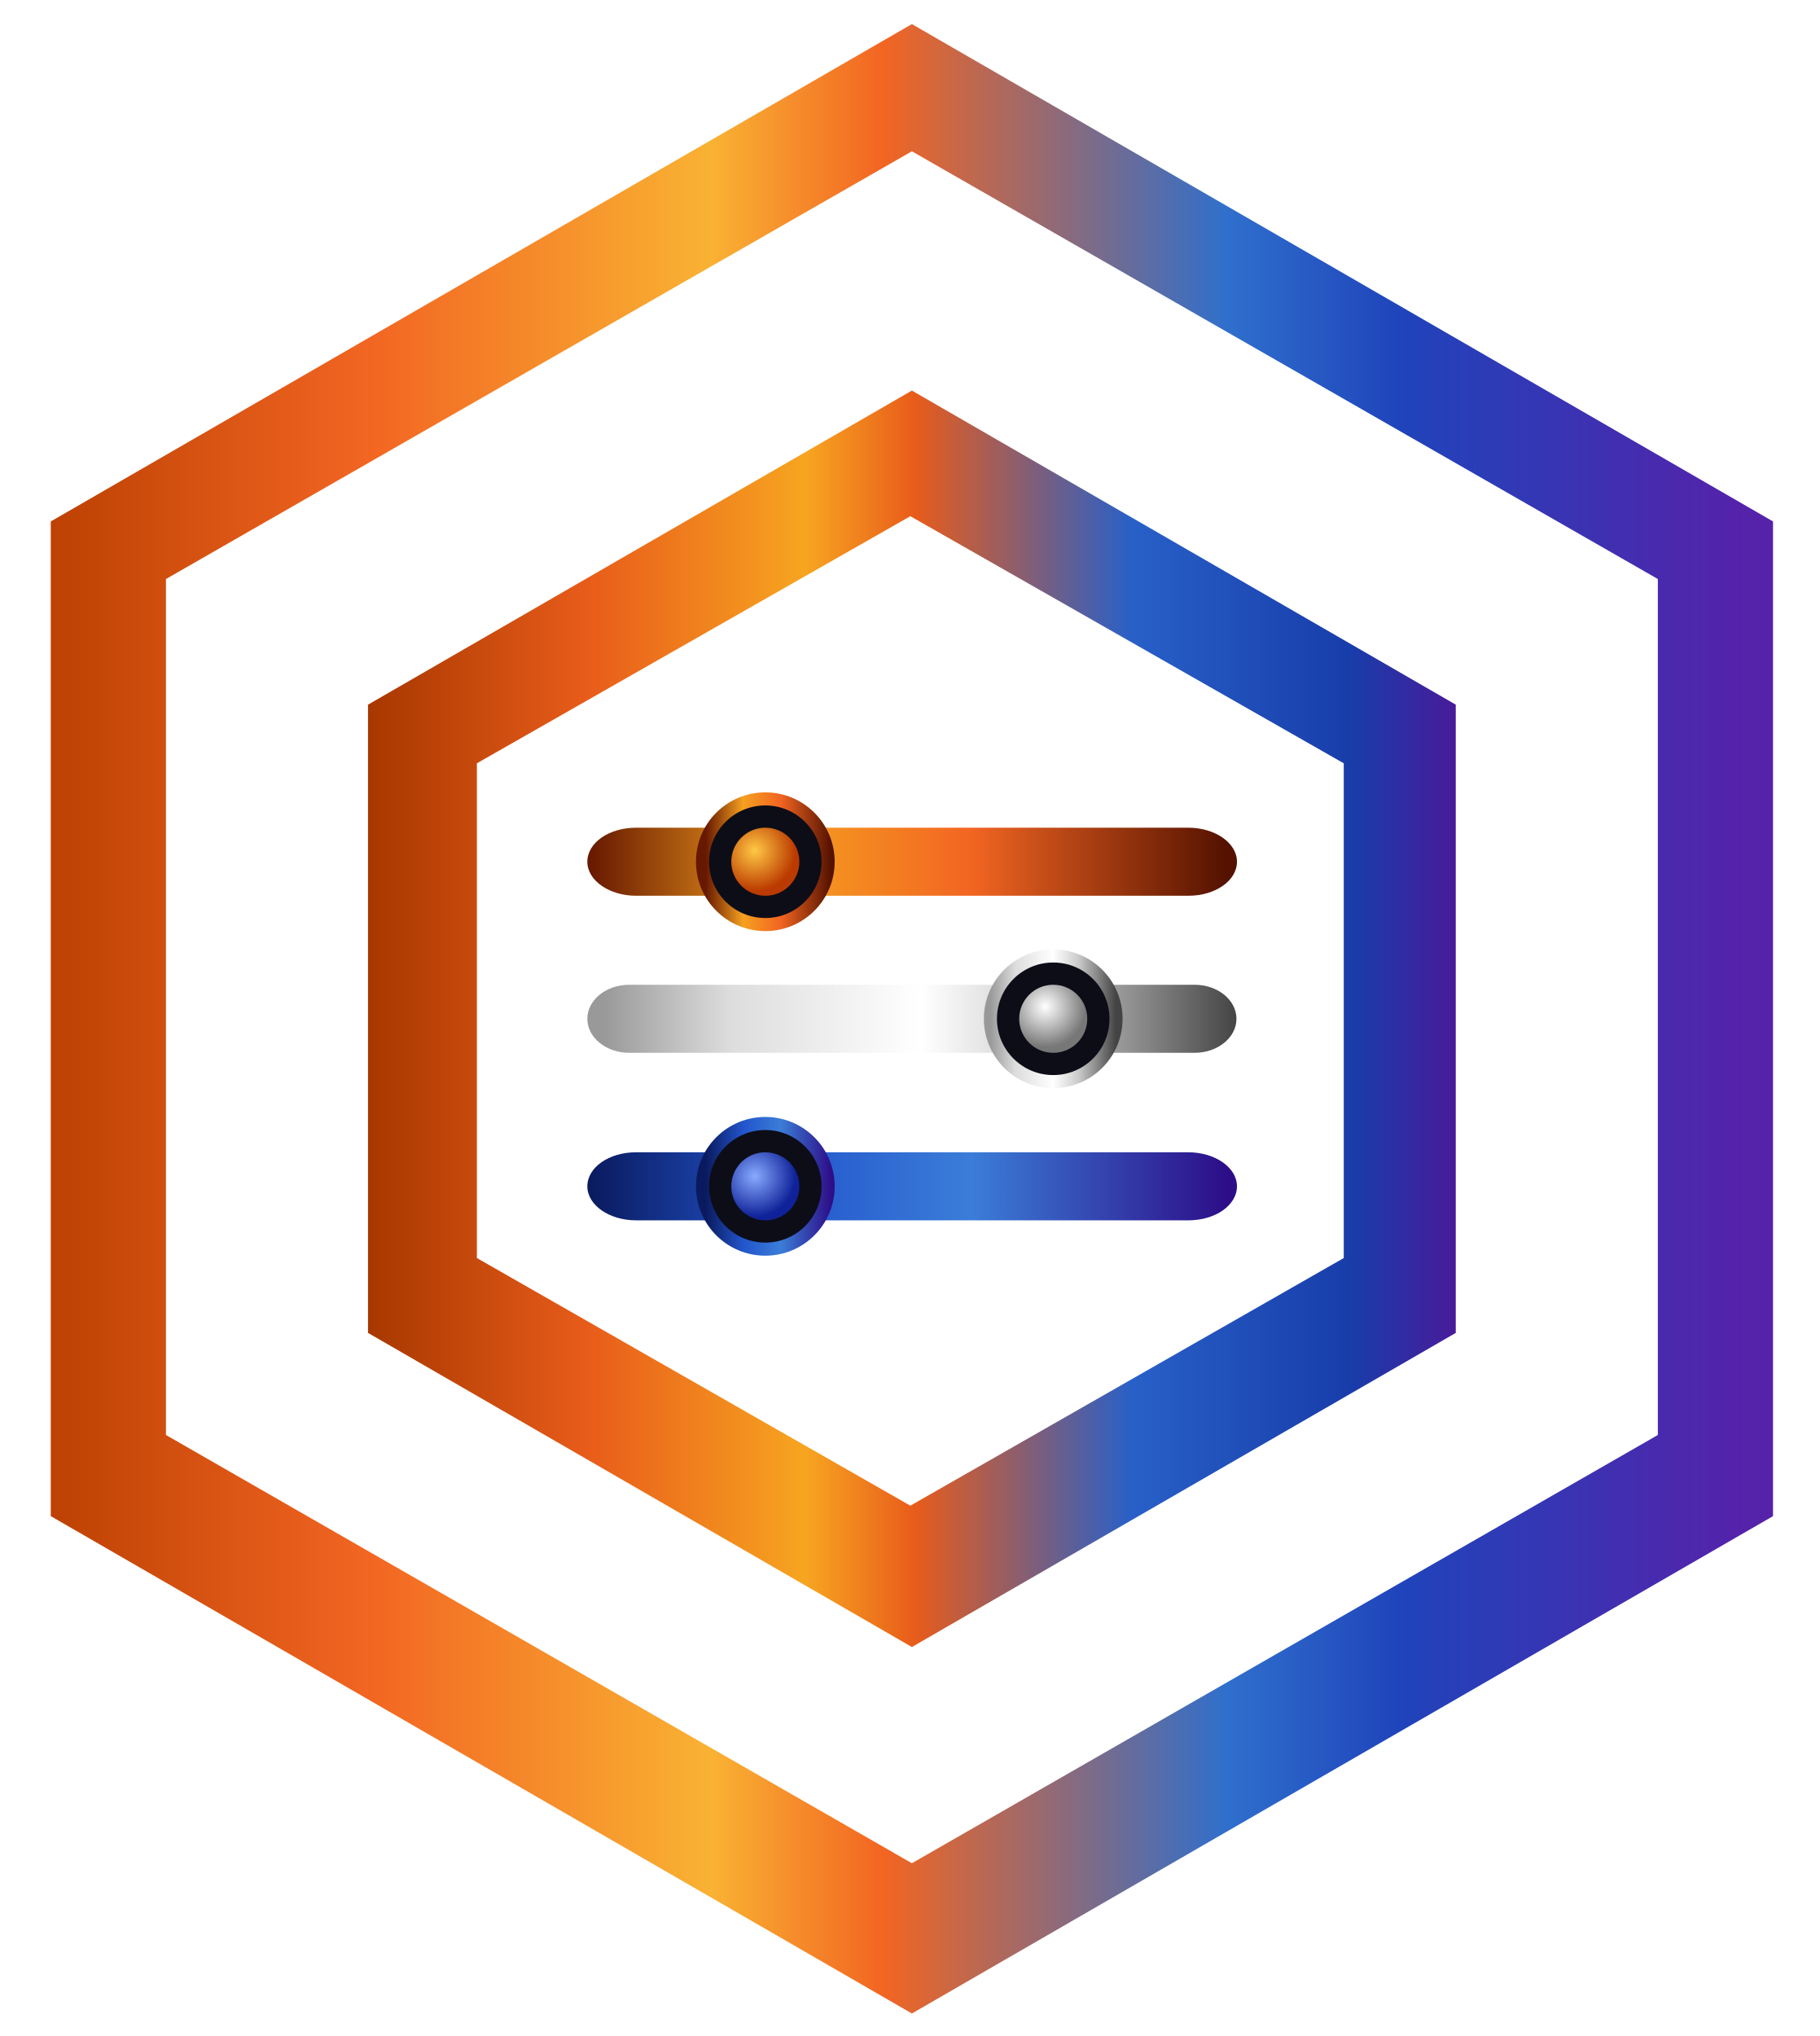
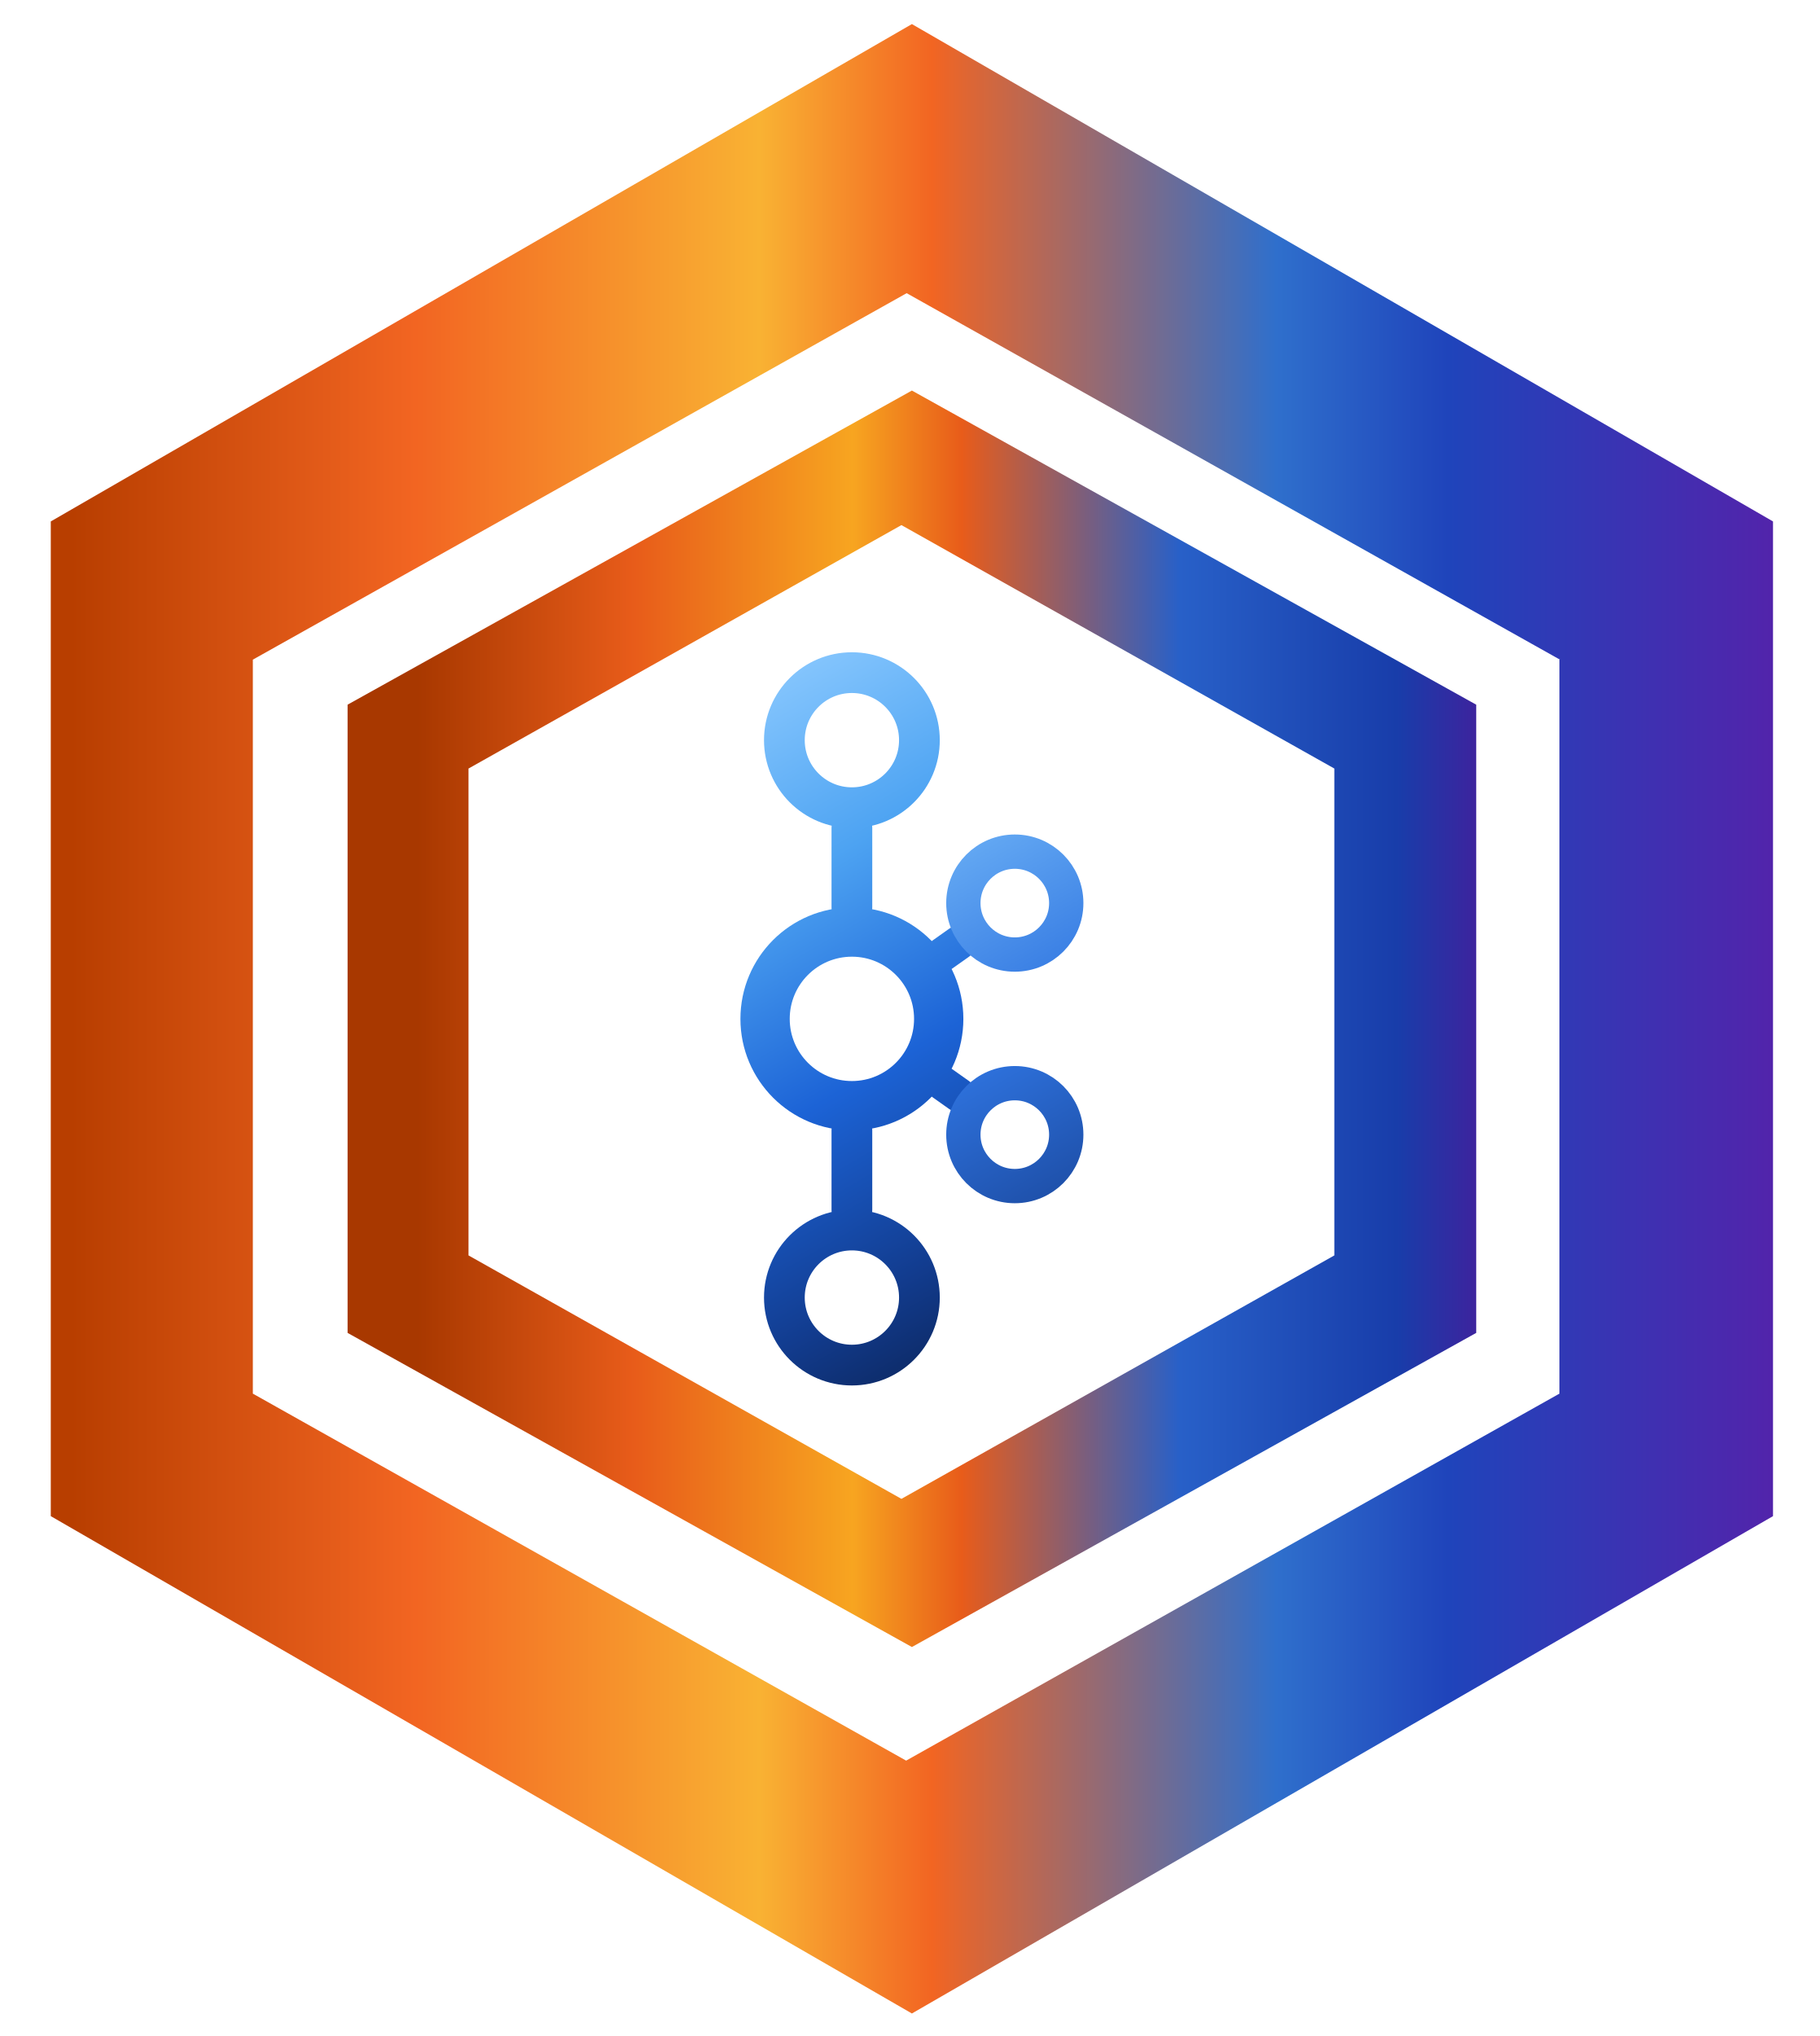
- <svg xmlns="http://www.w3.org/2000/svg" id="_Слой_1" data-name="Слой_1" version="1.1" viewBox="0 0 347.6 388.9">
+ <svg xmlns="http://www.w3.org/2000/svg" id="_Слой_1" version="1.1" viewBox="0 0 347.6 388.9">
  <defs>
    <style>
      .st0, .st1, .st2 {
        fill-rule: evenodd;
      }

+       .st0, .st3 {
+         fill: #0d0d18;
+       }
+ 
      .st0, .st3, .st4 {
        display: none;
-       }
- 
-       .st0, .st3, .st5 {
-         fill: #0d0d18;
      }

      .st1 {
        fill: url(#_Безымянный_градиент_2);
      }

-       .st6 {
-         fill: url(#_Безымянный_градиент_5);
-       }
- 
-       .st7, .st8, .st9, .st10 {
+       .st5 {
        fill: none;
-       }
- 
-       .st8 {
-         stroke: url(#_Безымянный_градиент_10);
-       }
- 
-       .st8, .st9, .st10 {
-         stroke-width: 2.5px;
-       }
- 
-       .st11 {
-         fill: url(#_Безымянный_градиент_9);
-       }
- 
-       .st12 {
-         fill: url(#_Безымянный_градиент_11);
      }

      .st4 {
        fill: #0b0b14;
      }

-       .st9 {
-         stroke: url(#_Безымянный_градиент_7);
-       }
- 
      .st2 {
        fill: url(#_Безымянный_градиент);
      }

-       .st10 {
-         stroke: url(#_Безымянный_градиент_4);
-       }
- 
-       .st13 {
-         fill: url(#_Безымянный_градиент_8);
-       }
- 
-       .st14 {
-         fill: url(#_Безымянный_градиент_3);
-       }
- 
-       .st15 {
+       .st6 {
        clip-path: url(#clippath);
-       }
- 
-       .st16 {
-         fill: url(#_Безымянный_градиент_6);
      }
    </style>
    <clipPath id="clippath">
-       <circle class="st7" cx="174.2" cy="194.6" r="240" />
+       <circle class="st5" cx="174.2" cy="194.6" r="240" />
    </clipPath>
-     <linearGradient id="_Безымянный_градиент" data-name="Безымянный градиент" x1="-795.6" y1="734.3" x2="-794.6" y2="734.3" gradientTransform="translate(261756.6 279226.7) scale(329 -380)" gradientUnits="userSpaceOnUse">
+     <linearGradient id="_Безымянный_градиент" data-name="Безымянный градиент" x1="-2360.8" y1="732.5" x2="-2359.8" y2="732.5" gradientTransform="translate(776716.6 278536.7) scale(329 -380)" gradientUnits="userSpaceOnUse">
      <stop offset="0" stop-color="#b83e00" />
      <stop offset=".2" stop-color="#f26522" />
      <stop offset=".4" stop-color="#f9b233" />
      <stop offset=".5" stop-color="#f26522" />
      <stop offset=".7" stop-color="#2f6fcc" />
      <stop offset=".8" stop-color="#1f44bb" />
      <stop offset="1" stop-color="#52a" />
    </linearGradient>
-     <linearGradient id="_Безымянный_градиент_2" data-name="Безымянный градиент 2" x1="-794.3" y1="733.9" x2="-793.3" y2="733.9" gradientTransform="translate(165126.5 176318.9) scale(207.8 -240)" gradientUnits="userSpaceOnUse">
+     <linearGradient id="_Безымянный_градиент_2" data-name="Безымянный градиент 2" x1="-2356.7" y1="731" x2="-2355.7" y2="731" gradientTransform="translate(489802.5 175628.9) scale(207.8 -240)" gradientUnits="userSpaceOnUse">
      <stop offset="0" stop-color="#a83800" />
      <stop offset=".2" stop-color="#e85c1a" />
      <stop offset=".4" stop-color="#f7a520" />
      <stop offset=".5" stop-color="#e85c1a" />
      <stop offset=".7" stop-color="#2860c8" />
      <stop offset=".9" stop-color="#183daa" />
      <stop offset="1" stop-color="#4a1a99" />
    </linearGradient>
-     <linearGradient id="_Безымянный_градиент_3" data-name="Безымянный градиент 3" x1="-789.9" y1="713.4" x2="-788.5" y2="713.4" gradientTransform="translate(68833.9 9439.3) scale(87 -13)" gradientUnits="userSpaceOnUse">
-       <stop offset="0" stop-color="#661800" />
-       <stop offset=".3" stop-color="#f5a020" />
-       <stop offset=".6" stop-color="#f26522" />
-       <stop offset="1" stop-color="#551200" />
+     <linearGradient id="netGrad" x1="10" y1="5" x2="100" y2="160" gradientUnits="userSpaceOnUse">
+       <stop offset="0" stop-color="#8ecbff" />
+       <stop offset=".28" stop-color="#4da3f2" />
+       <stop offset=".55" stop-color="#1c63d6" />
+       <stop offset=".8" stop-color="#123c8f" />
+       <stop offset="1" stop-color="#0a1f4d" />
    </linearGradient>
-     <linearGradient id="_Безымянный_градиент_4" data-name="Безымянный градиент 4" x1="-767.3" y1="723.3" x2="-766.3" y2="723.3" gradientTransform="translate(18549.9 17524.9) scale(24 -24)" gradientUnits="userSpaceOnUse">
-       <stop offset="0" stop-color="#661800" />
-       <stop offset=".3" stop-color="#f5a020" />
-       <stop offset=".6" stop-color="#f26522" />
-       <stop offset="1" stop-color="#551200" />
+     <linearGradient id="netGradSoft" x1="10" y1="5" x2="100" y2="160" gradientUnits="userSpaceOnUse">
+       <stop offset="0" stop-color="#bfe2ff" />
+       <stop offset=".3" stop-color="#6fb4f7" />
+       <stop offset=".6" stop-color="#2f74e0" />
+       <stop offset="1" stop-color="#0f2f78" />
    </linearGradient>
-     <radialGradient id="_Безымянный_градиент_5" data-name="Безымянный градиент 5" cx="-741.2" cy="713.6" fx="-741.2" fy="713.6" r=".6" gradientTransform="translate(9779.8 9439.3) scale(13 -13)" gradientUnits="userSpaceOnUse">
-       <stop offset="0" stop-color="#ffc844" />
-       <stop offset="1" stop-color="#bb3a00" />
-     </radialGradient>
-     <linearGradient id="_Безымянный_градиент_6" data-name="Безымянный градиент 6" x1="-790.6" y1="712.8" x2="-789.4" y2="712.8" gradientTransform="translate(79965.8 9461.3) scale(101 -13)" gradientUnits="userSpaceOnUse">
-       <stop offset="0" stop-color="#999" />
-       <stop offset=".2" stop-color="#ddd" />
-       <stop offset=".5" stop-color="#fff" />
-       <stop offset=".7" stop-color="#ccc" />
-       <stop offset="1" stop-color="#444" />
-     </linearGradient>
-     <linearGradient id="_Безымянный_градиент_7" data-name="Безымянный градиент 7" x1="-768.7" y1="723" x2="-767.7" y2="723" gradientTransform="translate(18637.9 17546.9) scale(24 -24)" gradientUnits="userSpaceOnUse">
-       <stop offset="0" stop-color="#999" />
-       <stop offset=".2" stop-color="#ddd" />
-       <stop offset=".5" stop-color="#fff" />
-       <stop offset=".7" stop-color="#ccc" />
-       <stop offset="1" stop-color="#444" />
-     </linearGradient>
-     <radialGradient id="_Безымянный_градиент_8" data-name="Безымянный градиент 8" cx="-743.7" cy="713" fx="-743.7" fy="713" r=".6" gradientTransform="translate(9867.8 9461.3) scale(13 -13)" gradientUnits="userSpaceOnUse">
-       <stop offset="0" stop-color="#fff" />
-       <stop offset="1" stop-color="#777" />
-     </radialGradient>
-     <linearGradient id="_Безымянный_градиент_9" data-name="Безымянный градиент 9" x1="-789.9" y1="712.1" x2="-788.5" y2="712.1" gradientTransform="translate(68833.9 9483.3) scale(87 -13)" gradientUnits="userSpaceOnUse">
-       <stop offset="0" stop-color="#0a1a5e" />
-       <stop offset=".3" stop-color="#25c" />
-       <stop offset=".6" stop-color="#3b7dd8" />
-       <stop offset="1" stop-color="#2d0e88" />
-     </linearGradient>
-     <linearGradient id="_Безымянный_градиент_10" data-name="Безымянный градиент 10" x1="-767.3" y1="722.6" x2="-766.3" y2="722.6" gradientTransform="translate(18549.9 17568.9) scale(24 -24)" gradientUnits="userSpaceOnUse">
-       <stop offset="0" stop-color="#0a1a5e" />
-       <stop offset=".3" stop-color="#25c" />
-       <stop offset=".6" stop-color="#3b7dd8" />
-       <stop offset="1" stop-color="#2d0e88" />
-     </linearGradient>
-     <radialGradient id="_Безымянный_градиент_11" data-name="Безымянный градиент 11" cx="-741.2" cy="712.2" fx="-741.2" fy="712.2" r=".6" gradientTransform="translate(9779.8 9483.3) scale(13 -13)" gradientUnits="userSpaceOnUse">
-       <stop offset="0" stop-color="#8af" />
-       <stop offset="1" stop-color="#0f2299" />
-     </radialGradient>
+     <clipPath id="innerHexClip">
+       <polygon points="246.9 152.6 174.2 110.6 101.5 152.6 101.5 236.6 174.2 278.6 246.9 236.6" />
+     </clipPath>
  </defs>
  <rect class="st4" x="-88.8" y="-55.4" width="500" height="500" />
  <circle class="st3" cx="161.2" cy="194.6" r="240" />
-   <g class="st15">
+   <g class="st6">
    <g>
-       <path class="st2" d="M338.7,99.6L174.2,4.6,9.7,99.6v190l164.5,95,164.5-95V99.6ZM316.7,110.6L174.2,28.9,31.7,110.6v163.5l142.5,81.8,142.5-81.8V110.6Z" />
+       <path class="st2" d="M338.7,99.6L174.2,4.6,9.7,99.6v190l164.5,95,164.5-95V99.6ZM298,126l-124.8-70L48.3,126v140.2l124.8,70.1,124.8-70.1V126h0Z" />
      <polygon class="st3" points="276.4 99.6 307.6 117.6 299.2 149.6 286.2 126.6 276.4 99.6" />
      <polygon class="st3" points="40.8 235.6 40.8 271.6 54.2 262.6 49.2 222.6 40.8 235.6" />
-       <path class="st0" d="M307.6,117.6L174.2,40.6,40.8,117.6v154l133.4,77,133.4-77V117.6ZM278.1,134.6l-103.9-60-103.9,60v120l103.9,60,103.9-60v-120Z" />
-       <path class="st1" d="M278.1,134.6l-103.9-60-103.9,60v120l103.9,60,103.9-60v-120ZM256.7,145.8l-82.8-47.2-82.8,47.2v94.5l82.8,47.3,82.8-47.3v-94.5Z" />
+       <path class="st0" d="M307.6,117.6L174.2,40.6,40.8,117.6v154l133.4,77,133.4-77V117.6h0ZM278.1,134.6l-103.9-60-103.9,60v120l103.9,60,103.9-60v-120Z" />
+       <path class="st1" d="M282,134.6l-107.8-60-107.8,60v120l107.8,60,107.8-60v-120ZM254.9,146.8l-82.7-46.5-82.7,46.5v93l82.7,46.5,82.7-46.5v-93h0Z" />
      <polygon class="st3" points="246.9 152.6 174.2 110.6 101.5 152.6 101.5 236.6 174.2 278.6 246.9 236.6 246.9 152.6" />
-       <path class="st14" d="M121.5,158.1h105.5c5.1,0,9.3,2.9,9.3,6.5h0c0,3.6-4.1,6.5-9.3,6.5h-105.5c-5.1,0-9.3-2.9-9.3-6.5h0c0-3.6,4.1-6.5,9.3-6.5Z" />
-       <circle class="st5" cx="146.2" cy="164.6" r="12" />
-       <circle class="st10" cx="146.2" cy="164.6" r="12" />
-       <circle class="st6" cx="146.2" cy="164.6" r="6.5" />
-       <path class="st16" d="M120.2,188.1h108c4.4,0,8,2.9,8,6.5h0c0,3.6-3.6,6.5-8,6.5h-108c-4.4,0-8-2.9-8-6.5h0c0-3.6,3.6-6.5,8-6.5Z" />
-       <circle class="st5" cx="201.2" cy="194.6" r="12" />
-       <circle class="st9" cx="201.2" cy="194.6" r="12" />
-       <circle class="st13" cx="201.2" cy="194.6" r="6.5" />
-       <path class="st11" d="M121.5,220.1h105.5c5.1,0,9.3,2.9,9.3,6.5h0c0,3.6-4.1,6.5-9.3,6.5h-105.5c-5.1,0-9.3-2.9-9.3-6.5h0c0-3.6,4.1-6.5,9.3-6.5Z" />
-       <circle class="st5" cx="146.2" cy="226.6" r="12" />
-       <circle class="st8" cx="146.2" cy="226.6" r="12" />
-       <circle class="st12" cx="146.2" cy="226.6" r="6.5" />
+     </g>
+   </g>
+   <g clip-path="url(#innerHexClip)">
+     <g transform="translate(128.34,125.0) scale(0.819)" fill="none" stroke="url(#netGrad)" stroke-linecap="round">
+       <line x1="42" y1="59" x2="42" y2="40.5" stroke-width="9.5" />
+       <line x1="42" y1="111" x2="42" y2="129.5" stroke-width="9.5" />
+       <line x1="63.19" y1="69.94" x2="66.96" y2="67.27" stroke-width="8" />
+       <line x1="63.19" y1="100.06" x2="66.96" y2="102.73" stroke-width="8" />
+       <circle cx="80" cy="58" r="12" stroke="url(#netGradSoft)" stroke-width="8" />
+       <circle cx="80" cy="112" r="12" stroke="url(#netGradSoft)" stroke-width="8" />
+       <circle cx="42" cy="20" r="15.75" stroke-width="9.5" />
+       <circle cx="42" cy="150" r="15.75" stroke-width="9.5" />
+       <circle cx="42" cy="85" r="20.25" stroke-width="11.5" />
    </g>
  </g>
</svg>
